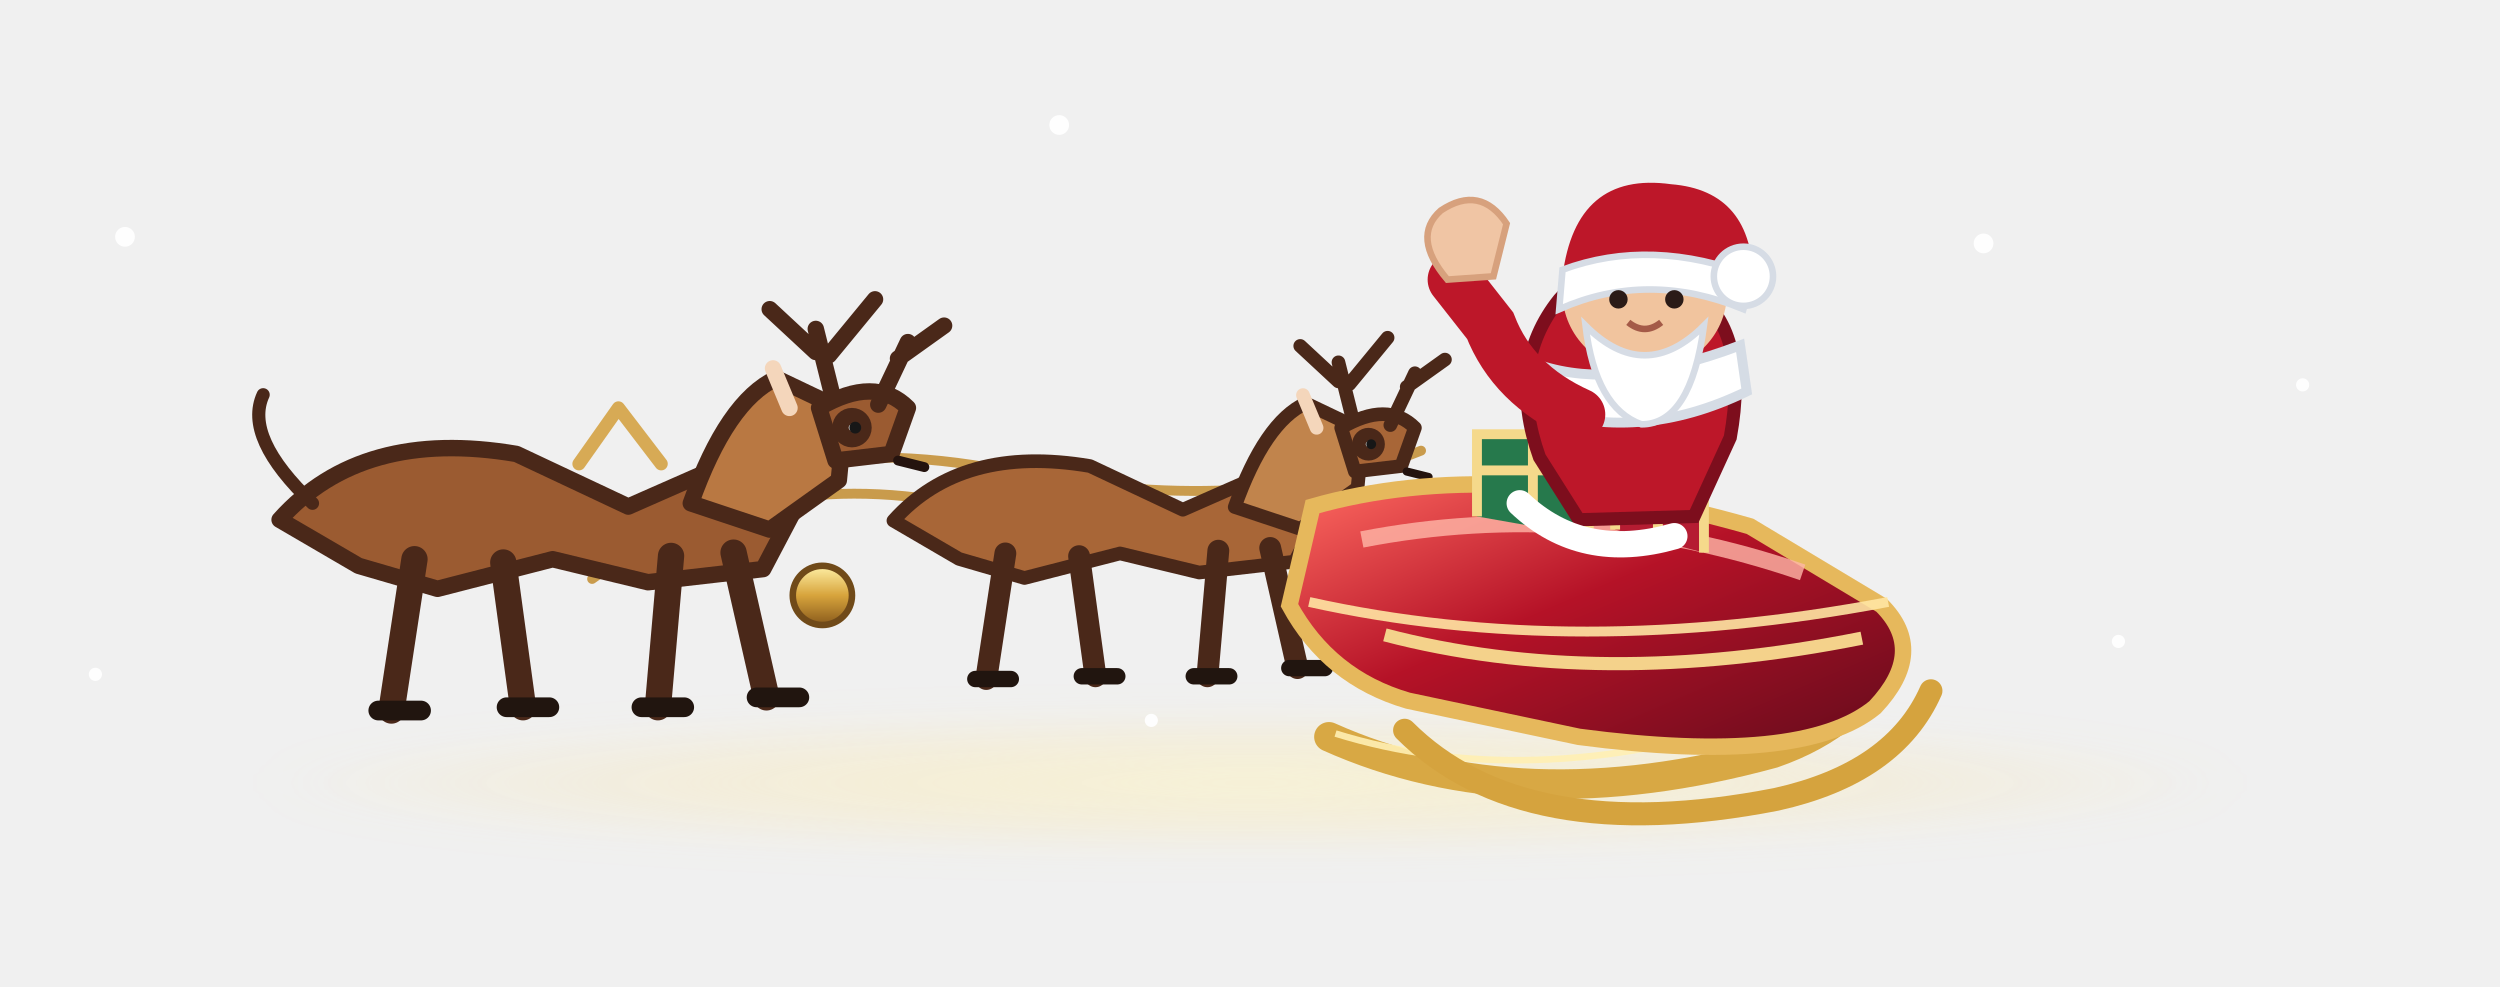
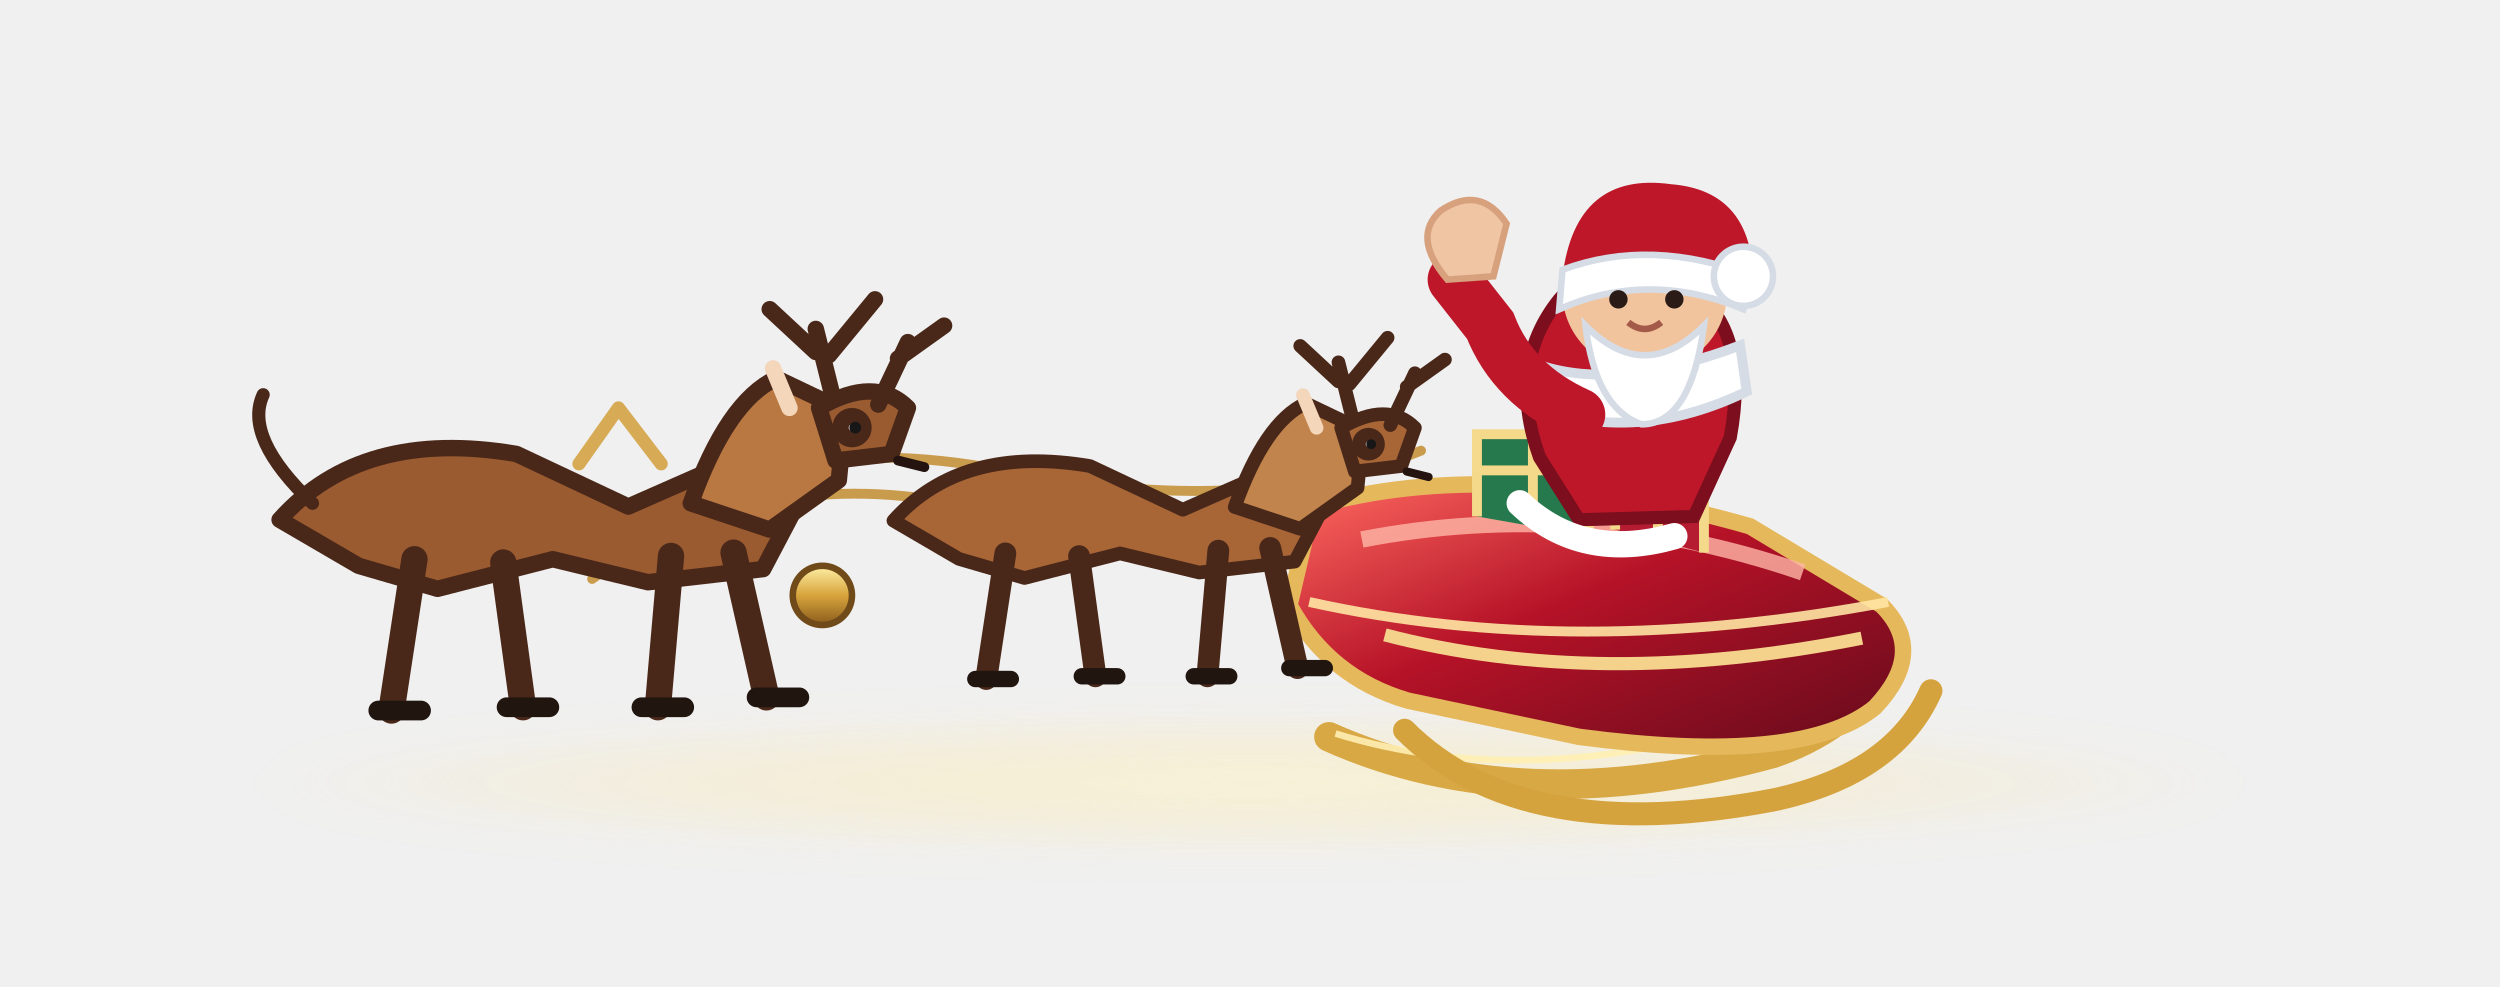
<svg xmlns="http://www.w3.org/2000/svg" viewBox="0 0 760 300" role="img" aria-label="Papai Noel em trenó puxado por renas">
  <defs>
    <linearGradient id="sleigh" x1="0" y1="0" x2="1" y2="1">
      <stop stop-color="#ff6b61" />
      <stop offset=".45" stop-color="#b51227" />
      <stop offset="1" stop-color="#650b1c" />
    </linearGradient>
    <linearGradient id="gold" x1="0" y1="0" x2="0" y2="1">
      <stop stop-color="#fff0a6" />
      <stop offset=".5" stop-color="#d7a43c" />
      <stop offset="1" stop-color="#8a5b1c" />
    </linearGradient>
    <linearGradient id="fur" x1="0" y1="0" x2="0" y2="1">
      <stop stop-color="#fff" />
      <stop offset="1" stop-color="#cbd5e1" />
    </linearGradient>
    <radialGradient id="glow">
      <stop stop-color="#fff7c2" stop-opacity=".9" />
      <stop offset="1" stop-color="#ffd76a" stop-opacity="0" />
    </radialGradient>
    <filter id="shadow" x="-30%" y="-30%" width="160%" height="160%">
      <feGaussianBlur stdDeviation="5" />
    </filter>
  </defs>
  <ellipse cx="380" cy="238" rx="300" ry="22" fill="url(#glow)" opacity=".55" filter="url(#shadow)" />
  <g fill="none" stroke="#c99b4c" stroke-width="3" stroke-linecap="round">
    <path d="M180 176Q230 140 295 154T408 148" />
    <path d="M155 170Q230 128 305 143T432 137" />
  </g>
-   <g transform="translate(65 42)" stroke="#4a2819" stroke-width="5" stroke-linecap="round" stroke-linejoin="round">
-     <path d="M20 116Q45 88 92 96L126 112 151 101 177 112 167 131 132 135 103 128 68 137 44 130Z" fill="#9b5b31" />
-     <path d="M145 111Q156 80 171 73L192 83 190 104 169 119Z" fill="#b97842" />
-     <path d="M184 82Q201 72 211 82L206 96 189 98Z" fill="#9b5b31" />
-     <path d="M188 78L183 58M183 65L169 52M187 66L201 49M202 81L211 62M208 67L222 57" fill="none" />
-     <path d="M61 128L54 174M88 129L94 173M139 127L135 173M158 126L168 170" fill="none" stroke-width="8" />
-     <path d="M50 174h13M89 173h13M130 173h13M165 170h13" stroke="#21150f" stroke-width="6" />
-     <path d="M30 111Q9 91 15 78" fill="none" stroke-width="4" />
-     <circle cx="194" cy="88" r="3.5" fill="#fff" />
-     <circle cx="195" cy="88" r="1.8" fill="#171717" stroke="none" />
-     <path d="M208 98l8 2" stroke="#24130e" stroke-width="3" />
-     <path d="M175 82l-5 -12" stroke="#f4d6bb" stroke-width="5" />
-     <path d="M111 99l12 -17 13 17" fill="none" stroke="#d7aa55" stroke-width="4" />
-   </g>
-   <g transform="translate(255 62) scale(.83)" stroke="#4a2819" stroke-width="5" stroke-linecap="round" stroke-linejoin="round">
-     <path d="M20 116Q45 88 92 96L126 112 151 101 177 112 167 131 132 135 103 128 68 137 44 130Z" fill="#a86637" />
-     <path d="M145 111Q156 80 171 73L192 83 190 104 169 119Z" fill="#c1844c" />
-     <path d="M184 82Q201 72 211 82L206 96 189 98Z" fill="#a86637" />
-     <path d="M188 78L183 58M183 65L169 52M187 66L201 49M202 81L211 62M208 67L222 57" fill="none" />
-     <path d="M61 128L54 174M88 129L94 173M139 127L135 173M158 126L168 170" fill="none" stroke-width="8" />
-     <path d="M50 174h13M89 173h13M130 173h13M165 170h13" stroke="#21150f" stroke-width="6" />
-     <circle cx="194" cy="88" r="3.5" fill="#fff" />
-     <circle cx="195" cy="88" r="1.8" fill="#171717" stroke="none" />
-     <path d="M208 98l8 2" stroke="#24130e" stroke-width="3" />
-     <path d="M175 82l-5 -12" stroke="#f4d6bb" stroke-width="5" />
-   </g>
  <g fill="url(#gold)" stroke="#704a19" stroke-width="2">
    <circle cx="250" cy="181" r="9" />
    <circle cx="420" cy="169" r="8" />
  </g>
  <path d="M404 224Q462 250 539 229Q565 220 575 199" fill="none" stroke="#d8a844" stroke-width="9" stroke-linecap="round" />
  <path d="M406 223Q464 241 535 219" fill="none" stroke="#fff0b2" stroke-width="2" opacity=".9" />
  <path d="M399 154Q455 138 532 160L572 184Q586 198 570 215Q548 233 480 224L428 213Q404 206 392 184Z" fill="url(#sleigh)" stroke="#e6b85c" stroke-width="5" />
  <path d="M414 164Q481 151 548 174" fill="none" stroke="#ffb7a8" stroke-width="5" opacity=".8" />
  <path d="M421 193Q486 210 566 194" fill="none" stroke="#f4d28b" stroke-width="4" />
  <path d="M427 222Q463 258 540 243Q576 235 587 210" fill="none" stroke="#d5a33e" stroke-width="7" stroke-linecap="round" />
  <g stroke="#f5d98b" stroke-width="3">
    <path d="M449 157v-25h34v31M466 132v27M449 143h34" fill="#26794c" />
    <path d="M491 161v-20h27v27M504 141v25M491 150h27" fill="#b51c32" />
  </g>
  <path d="M468 139Q458 111 474 91Q491 72 514 88Q532 100 526 133L515 157 480 158Z" fill="#bd1729" stroke="#7d0e1d" stroke-width="4" />
  <path d="M468 111Q492 119 529 105L531 119Q498 135 467 124Z" fill="#fff" stroke="#d5dce5" stroke-width="3" />
  <ellipse cx="500" cy="89" rx="25" ry="24" fill="#f1c49e" />
  <path d="M475 84Q479 52 508 56Q533 58 533 86Q509 72 475 84Z" fill="#bd1729" />
  <path d="M475 82Q502 72 533 84L530 94Q501 82 474 94Z" fill="#fff" stroke="#d6dce5" stroke-width="2" />
  <circle cx="530" cy="84" r="9" fill="#fff" stroke="#d6dce5" stroke-width="2" />
  <path d="M482 99Q500 117 518 99Q514 129 499 129Q485 124 482 99Z" fill="#fff" stroke="#d6dce5" stroke-width="2" />
  <circle cx="492" cy="91" r="2.8" fill="#2b1b17" />
  <circle cx="509" cy="91" r="2.8" fill="#2b1b17" />
  <path d="M495 98q5 4 10 0" fill="none" stroke="#a45a48" stroke-width="2" />
  <path d="M480 126Q460 117 453 99L442 85" fill="none" stroke="#bd1729" stroke-width="16" stroke-linecap="round" />
  <path d="M440 85q-11 -13 -2 -21q12 -8 20 4l-4 16Z" fill="#f0c5a4" stroke="#d7a17d" stroke-width="2" />
  <path d="M462 153Q481 171 509 163" fill="none" stroke="#fff" stroke-width="8" stroke-linecap="round" />
  <path d="M398 183Q479 201 574 183" fill="none" stroke="#ffe6a3" stroke-width="3" opacity=".9" />
-   <g fill="#fff" opacity=".95">
-     <circle cx="38" cy="72" r="3" />
-     <circle cx="29" cy="205" r="2" />
-     <circle cx="322" cy="38" r="3" />
-     <circle cx="350" cy="219" r="2" />
-     <circle cx="603" cy="74" r="3" />
-     <circle cx="644" cy="195" r="2" />
-     <circle cx="700" cy="117" r="2" />
+   <g transform="translate(65 42)" stroke="#4a2819" stroke-width="5" stroke-linecap="round" stroke-linejoin="round">
+     <path d="M20 116Q45 88 92 96L126 112 151 101 177 112 167 131 132 135 103 128 68 137 44 130Z" fill="#9b5b31" />
+     <path d="M145 111Q156 80 171 73L192 83 190 104 169 119Z" fill="#b97842" />
+     <path d="M184 82Q201 72 211 82L206 96 189 98Z" fill="#9b5b31" />
+     <path d="M188 78L183 58M183 65L169 52M187 66L201 49M202 81L211 62M208 67L222 57" fill="none" />
+     <path d="M61 128L54 174M88 129L94 173M139 127L135 173M158 126L168 170" fill="none" stroke-width="8" />
+     <path d="M50 174h13M89 173h13M130 173h13M165 170h13" stroke="#21150f" stroke-width="6" />
+     <path d="M30 111Q9 91 15 78" fill="none" stroke-width="4" />
+     <circle cx="194" cy="88" r="3.5" fill="#fff" />
+     <circle cx="195" cy="88" r="1.8" fill="#171717" stroke="none" />
+     <path d="M208 98l8 2" stroke="#24130e" stroke-width="3" />
+     <path d="M175 82l-5 -12" stroke="#f4d6bb" stroke-width="5" />
+     <path d="M111 99l12 -17 13 17" fill="none" stroke="#d7aa55" stroke-width="4" />
+   </g>
+   <g transform="translate(255 62) scale(.83)" stroke="#4a2819" stroke-width="5" stroke-linecap="round" stroke-linejoin="round">
+     <path d="M20 116Q45 88 92 96L126 112 151 101 177 112 167 131 132 135 103 128 68 137 44 130Z" fill="#a86637" />
+     <path d="M145 111Q156 80 171 73L192 83 190 104 169 119Z" fill="#c1844c" />
+     <path d="M184 82Q201 72 211 82L206 96 189 98Z" fill="#a86637" />
+     <path d="M188 78L183 58M183 65L169 52M187 66L201 49M202 81L211 62M208 67L222 57" fill="none" />
+     <path d="M61 128L54 174M88 129L94 173M139 127L135 173M158 126L168 170" fill="none" stroke-width="8" />
+     <path d="M50 174h13M89 173h13M130 173h13M165 170h13" stroke="#21150f" stroke-width="6" />
+     <circle cx="194" cy="88" r="3.5" fill="#fff" />
+     <circle cx="195" cy="88" r="1.8" fill="#171717" stroke="none" />
+     <path d="M208 98l8 2" stroke="#24130e" stroke-width="3" />
+     <path d="M175 82l-5 -12" stroke="#f4d6bb" stroke-width="5" />
  </g>
</svg>
